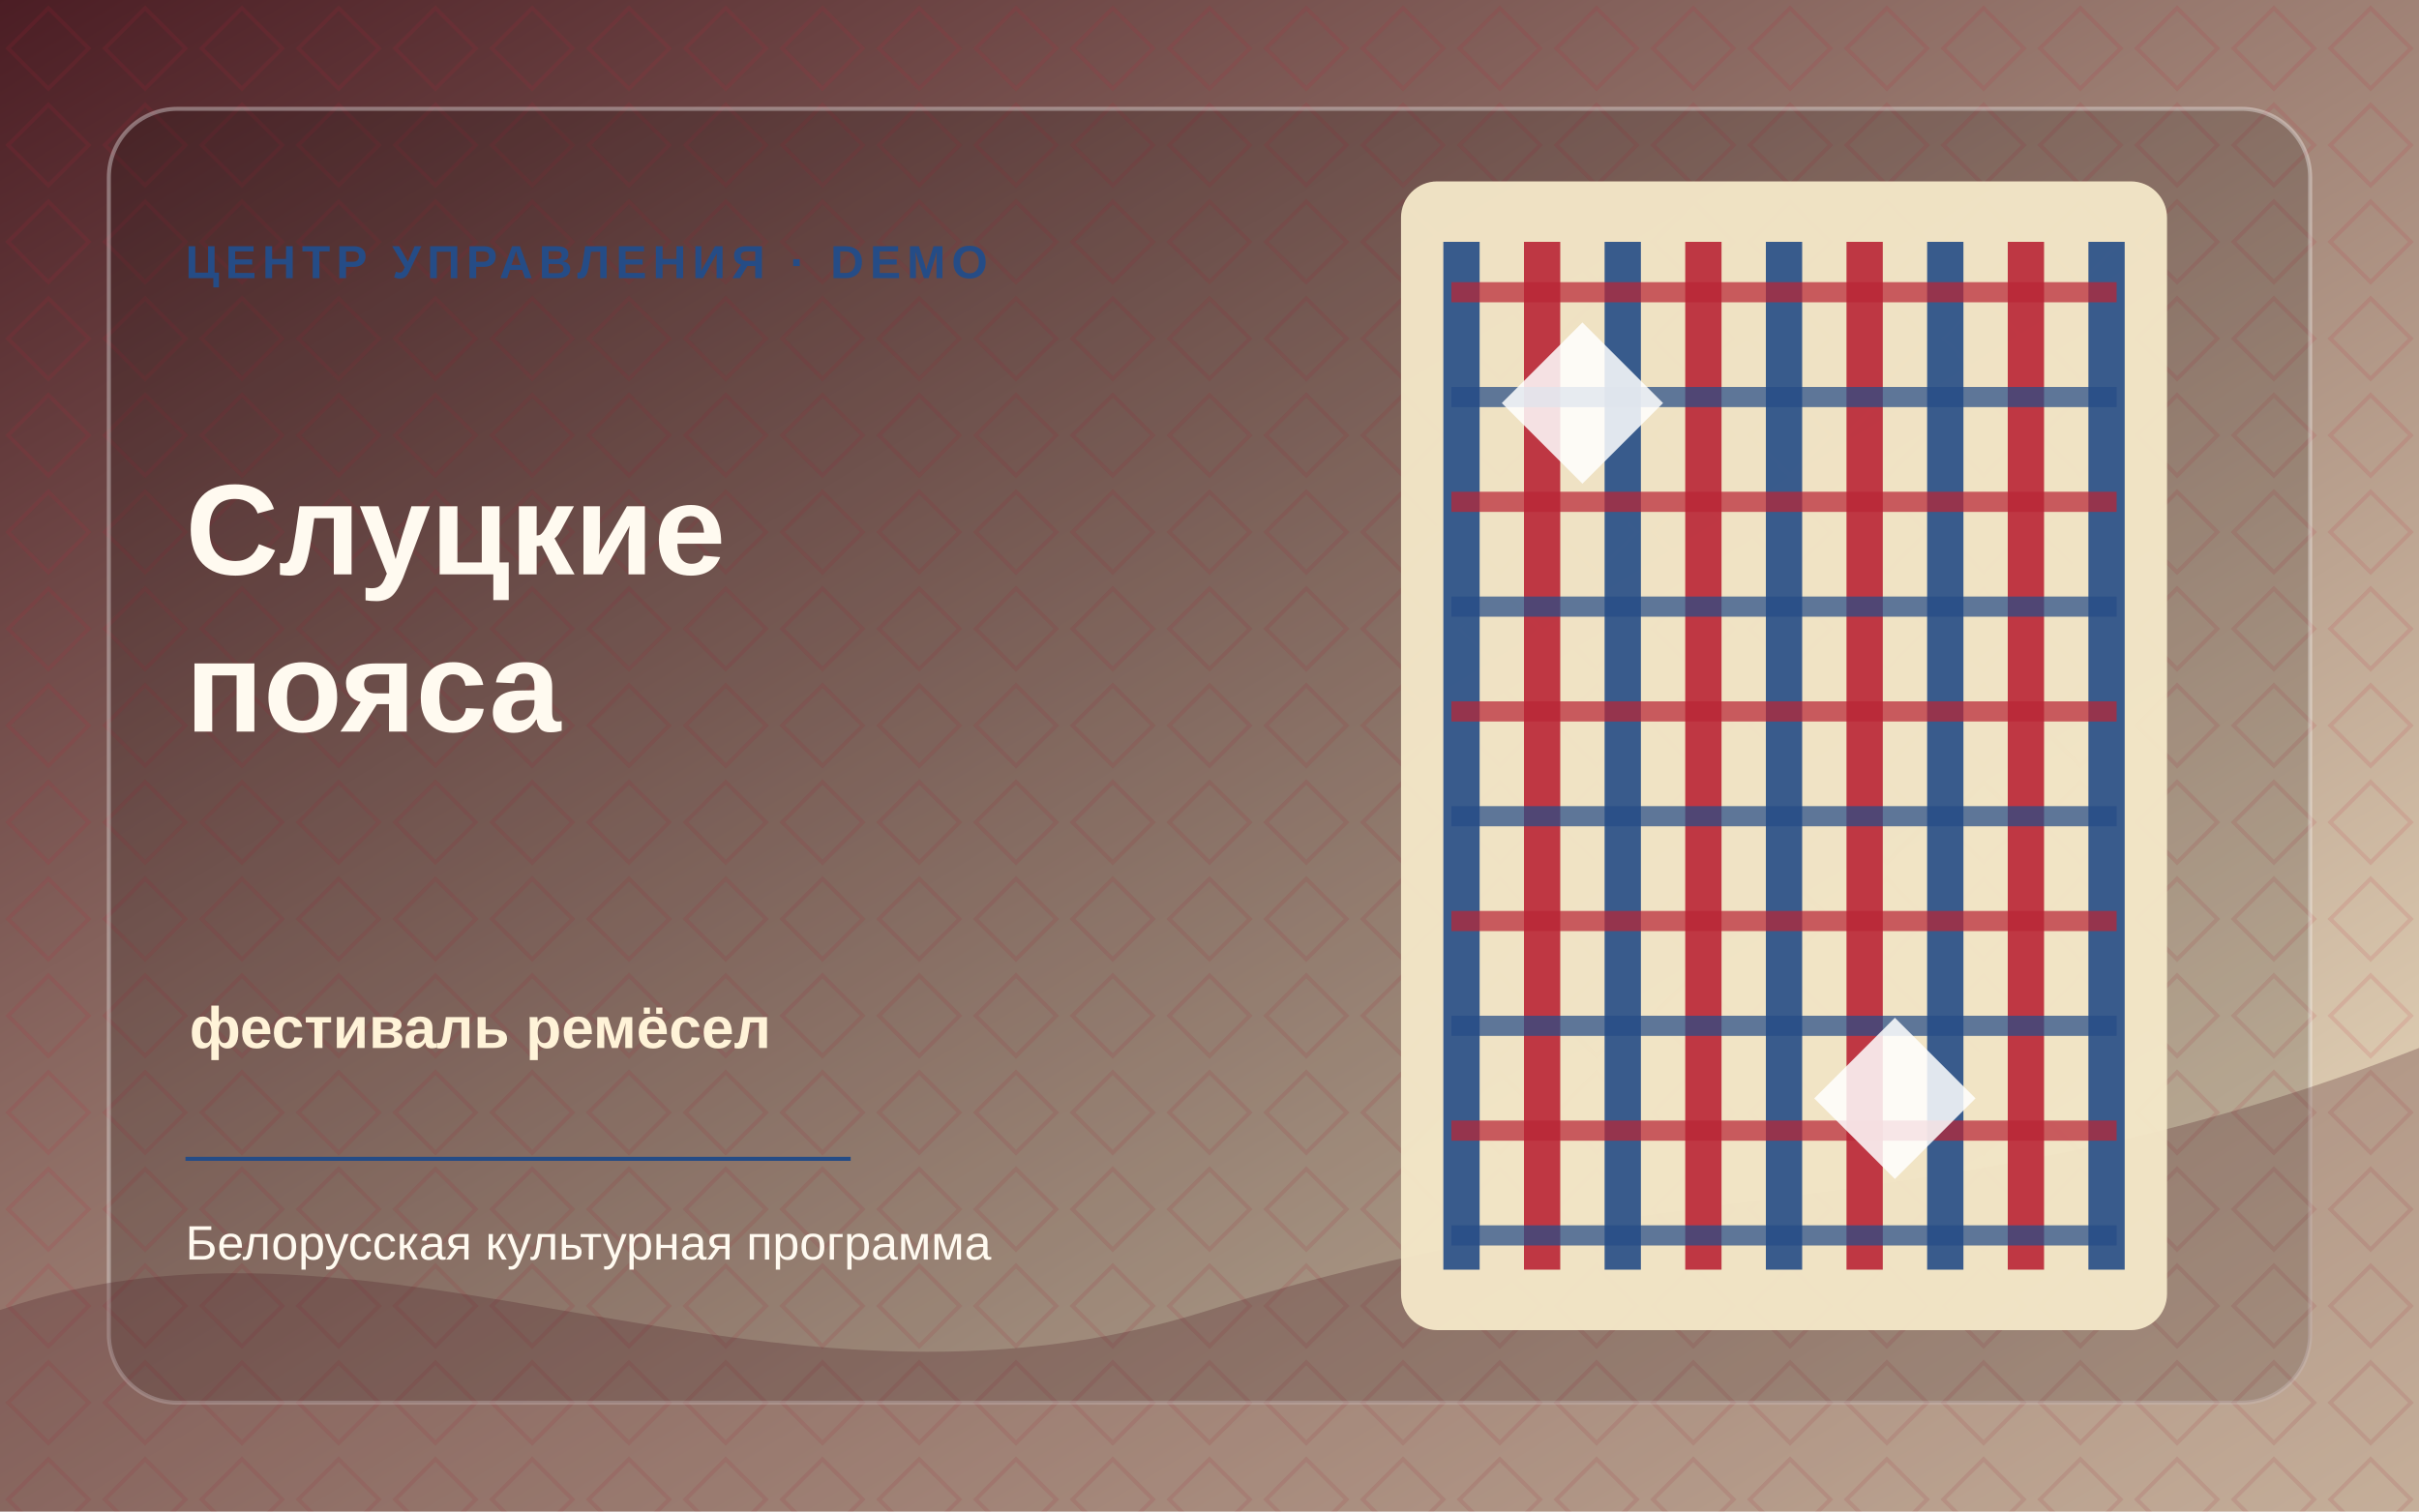
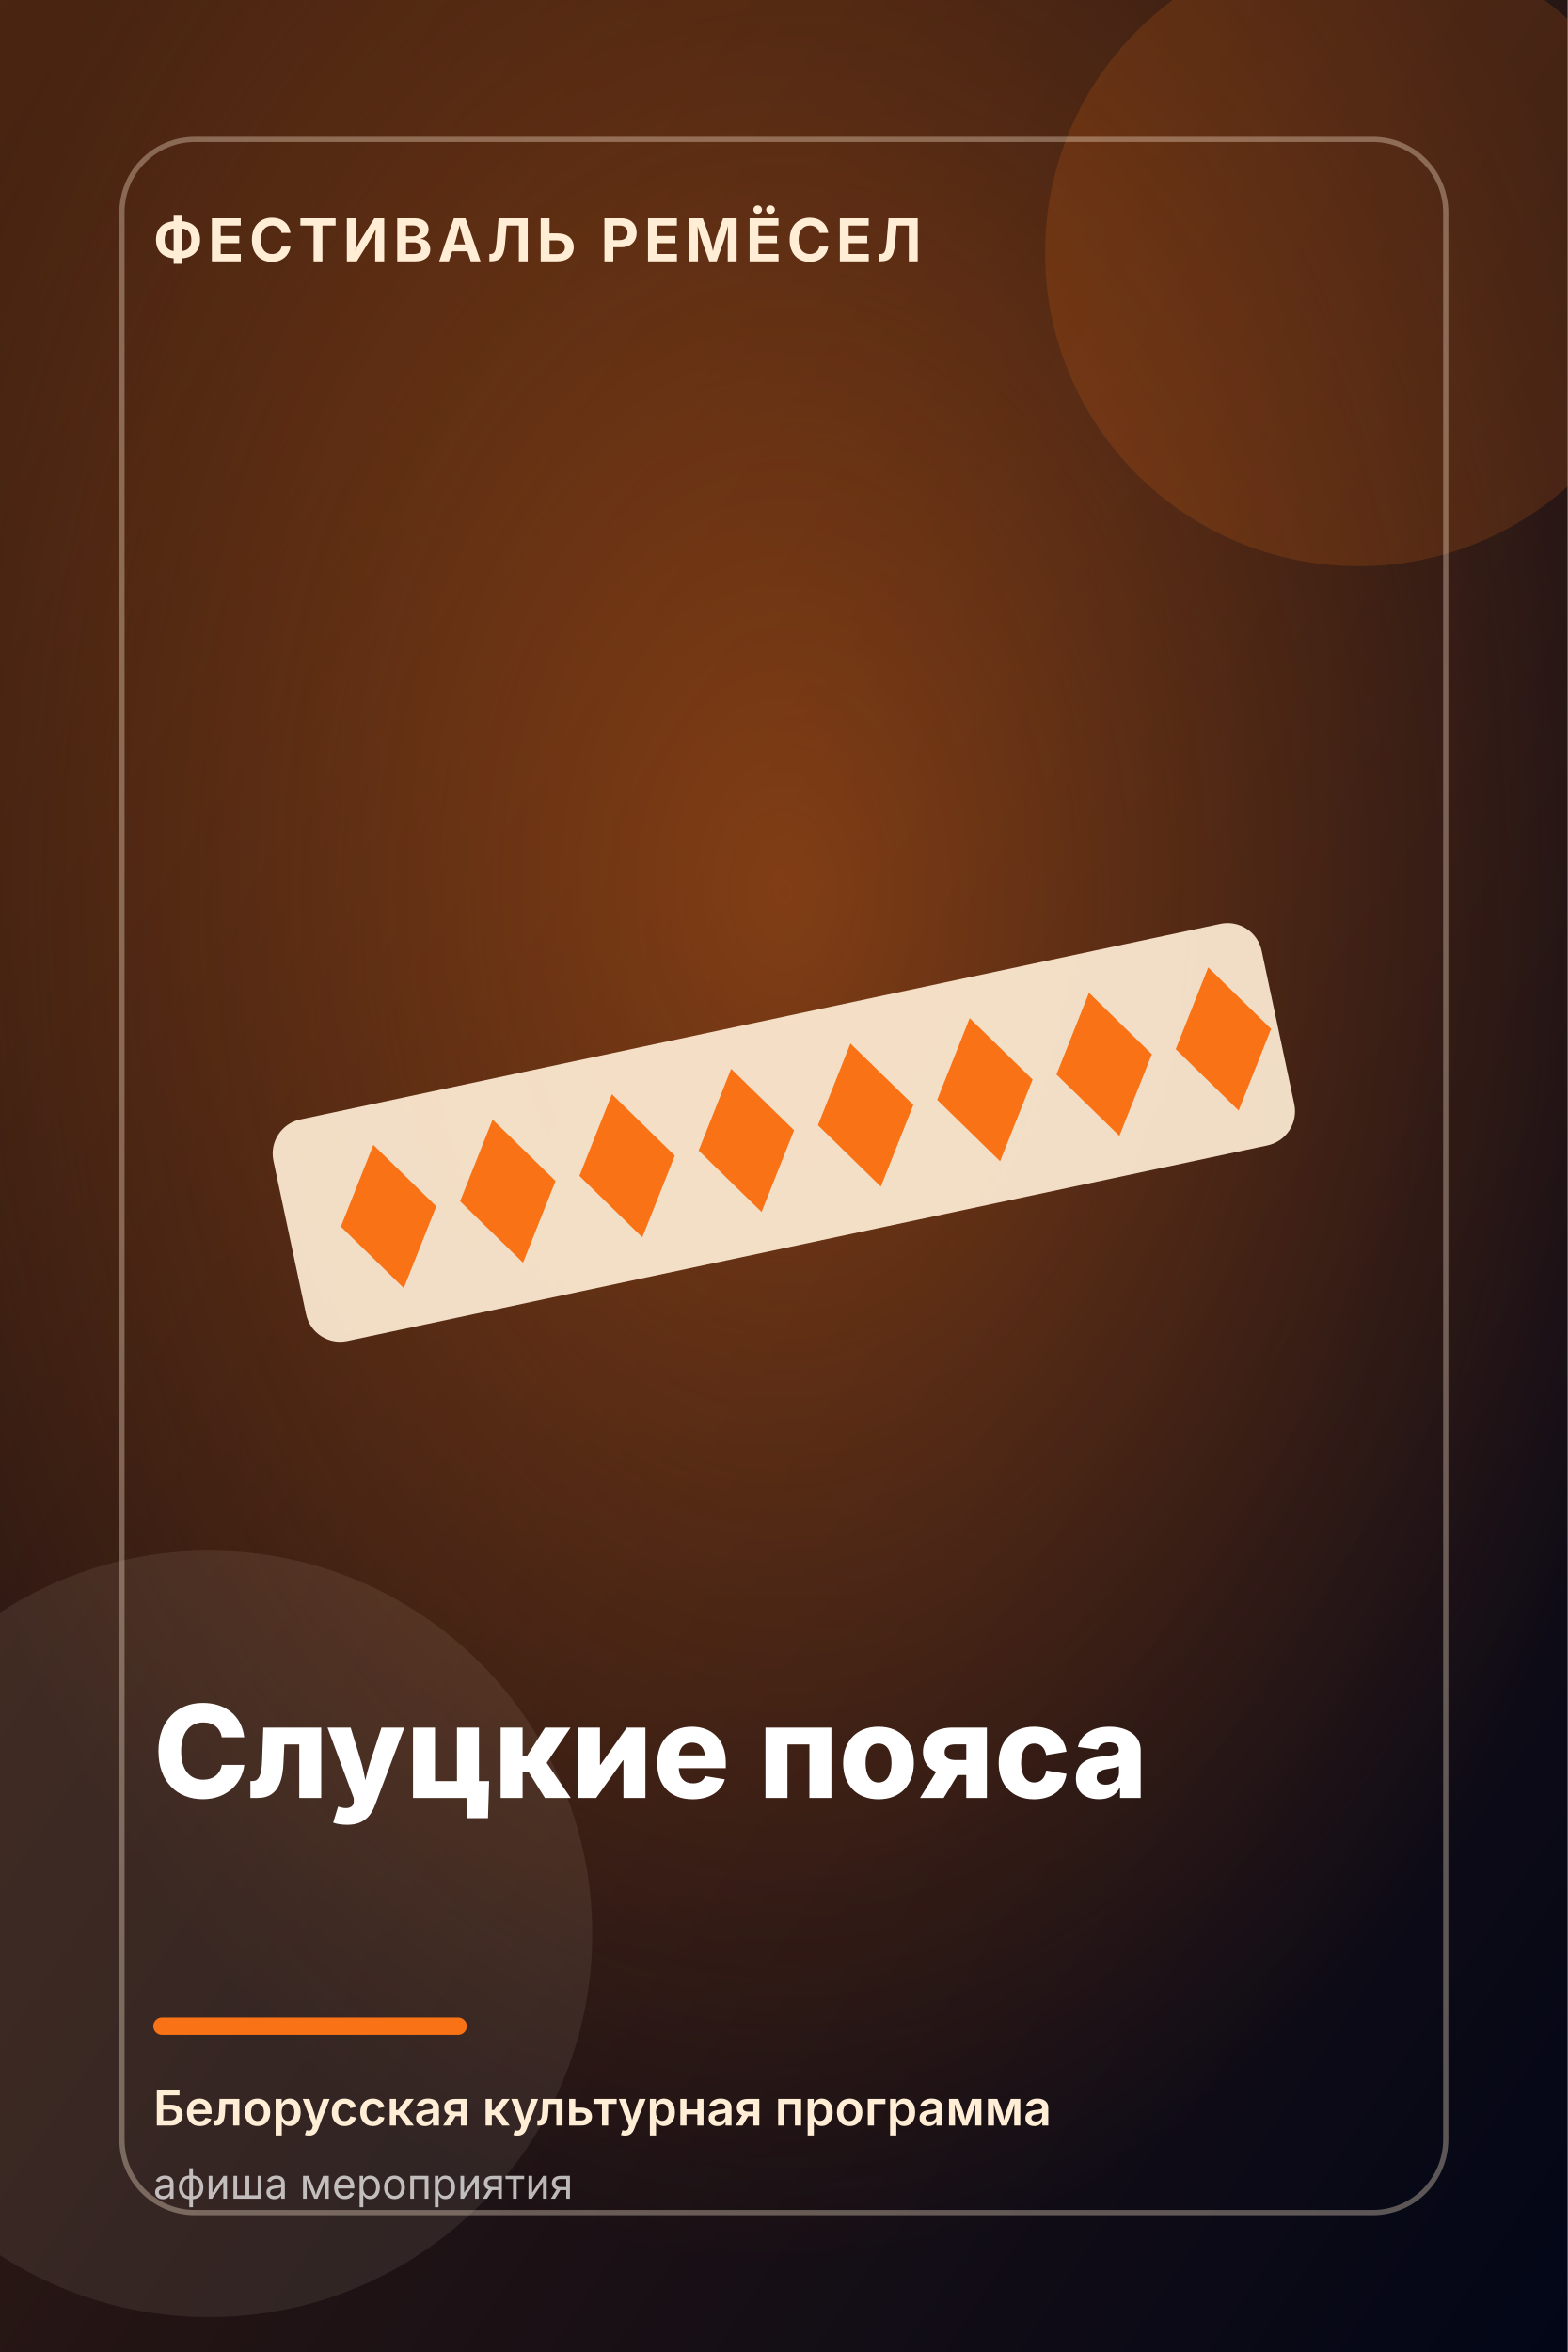
- <svg xmlns="http://www.w3.org/2000/svg" width="1200" height="750" viewBox="0 0 1200 750" role="img" aria-label="Слуцкие пояса">
+ <svg xmlns="http://www.w3.org/2000/svg" width="900" height="1350" viewBox="0 0 900 1350" role="img" aria-labelledby="title desc">
  <defs>
    <linearGradient id="bg" x1="0" y1="0" x2="1" y2="1">
-       <stop offset="0" stop-color="#4b1d24" />
-       <stop offset="1" stop-color="#f5e8c8" />
+       <stop offset="0" stop-color="#4a2511" />
+       <stop offset="1" stop-color="#020617" />
    </linearGradient>
-     <pattern id="orn" width="48" height="48" patternUnits="userSpaceOnUse">
-       <path d="M24 4 L44 24 L24 44 L4 24 Z" fill="none" stroke="#b92535" stroke-width="2" opacity="0.22" />
-     </pattern>
+     <radialGradient id="glow" cx="50%" cy="38%" r="58%">
+       <stop offset="0" stop-color="#f97316" stop-opacity="0.42" />
+       <stop offset="1" stop-color="#f97316" stop-opacity="0" />
+     </radialGradient>
  </defs>
-   <rect width="1200" height="750" fill="url(#bg)" />
-   <rect width="1200" height="750" fill="url(#orn)" opacity="0.55" />
-   <rect x="54" y="54" width="1092" height="642" rx="34" fill="rgba(0,0,0,0.16)" stroke="rgba(255,255,255,0.35)" stroke-width="2" />
-   <path d="M0 650 C190 585 380 720 600 650 C820 580 970 610 1200 520 V750 H0 Z" fill="#4b1d24" opacity="0.28" />
-   <g transform="translate(695 90)">
-     <rect width="380" height="570" rx="18" fill="#f5e8c8" opacity="0.95" />
-     <path d="M30 30 V540" stroke="#254c86" stroke-width="18" opacity="0.9" />
-     <path d="M70 30 V540" stroke="#b92535" stroke-width="18" opacity="0.9" />
-     <path d="M110 30 V540" stroke="#254c86" stroke-width="18" opacity="0.9" />
-     <path d="M150 30 V540" stroke="#b92535" stroke-width="18" opacity="0.9" />
-     <path d="M190 30 V540" stroke="#254c86" stroke-width="18" opacity="0.9" />
-     <path d="M230 30 V540" stroke="#b92535" stroke-width="18" opacity="0.9" />
-     <path d="M270 30 V540" stroke="#254c86" stroke-width="18" opacity="0.9" />
-     <path d="M310 30 V540" stroke="#b92535" stroke-width="18" opacity="0.9" />
-     <path d="M350 30 V540" stroke="#254c86" stroke-width="18" opacity="0.9" />
-     <path d="M25 55 H355" stroke="#b92535" stroke-width="10" opacity="0.72" />
-     <path d="M25 107 H355" stroke="#254c86" stroke-width="10" opacity="0.72" />
-     <path d="M25 159 H355" stroke="#b92535" stroke-width="10" opacity="0.72" />
-     <path d="M25 211 H355" stroke="#254c86" stroke-width="10" opacity="0.72" />
-     <path d="M25 263 H355" stroke="#b92535" stroke-width="10" opacity="0.72" />
-     <path d="M25 315 H355" stroke="#254c86" stroke-width="10" opacity="0.72" />
-     <path d="M25 367 H355" stroke="#b92535" stroke-width="10" opacity="0.72" />
-     <path d="M25 419 H355" stroke="#254c86" stroke-width="10" opacity="0.72" />
-     <path d="M25 471 H355" stroke="#b92535" stroke-width="10" opacity="0.72" />
-     <path d="M25 523 H355" stroke="#254c86" stroke-width="10" opacity="0.72" />
-     <path d="M90 70 l40 40 -40 40 -40-40zM245 415 l40 40 -40 40 -40-40z" fill="#ffffff" opacity="0.85" />
+   <rect width="900" height="1350" fill="url(#bg)" />
+   <rect width="900" height="1350" fill="url(#glow)" />
+   <circle cx="780" cy="145" r="180" fill="#f97316" opacity="0.16" />
+   <circle cx="120" cy="1110" r="220" fill="#ffedd5" opacity="0.08" />
+   <g transform="rotate(-12 450 650)">
+     <rect x="160" y="585" width="580" height="130" rx="20" fill="#ffedd5" opacity="0.92" />
+     <g fill="#f97316">
+       <path d="M190 650 l28 -42 l28 42 l-28 42 z" />
+       <path d="M260 650 l28 -42 l28 42 l-28 42 z" />
+       <path d="M330 650 l28 -42 l28 42 l-28 42 z" />
+       <path d="M400 650 l28 -42 l28 42 l-28 42 z" />
+       <path d="M470 650 l28 -42 l28 42 l-28 42 z" />
+       <path d="M540 650 l28 -42 l28 42 l-28 42 z" />
+       <path d="M610 650 l28 -42 l28 42 l-28 42 z" />
+       <path d="M680 650 l28 -42 l28 42 l-28 42 z" />
+     </g>
  </g>
-   <text x="92" y="138" font-family="Arial, sans-serif" font-size="23" font-weight="700" letter-spacing="3" fill="#254c86">ЦЕНТР УПРАВЛЕНИЯ · DEMO</text>
-   <text x="92" y="285" font-family="Arial, sans-serif" font-size="64" font-weight="800" fill="#fffaf0">Слуцкие</text>
-   <text x="92" y="363" font-family="Arial, sans-serif" font-size="64" font-weight="800" fill="#fffaf0">пояса</text>
-   <text x="94" y="520" font-family="Arial, sans-serif" font-size="29" font-weight="600" fill="#fff3d8">фестиваль ремёсел</text>
-   <rect x="92" y="574" width="330" height="2" fill="#254c86" />
-   <text x="92" y="625" font-family="Arial, sans-serif" font-size="24" fill="#fffaf0">Белорусская культурная программа</text>
+   <rect x="70" y="80" width="760" height="1190" rx="42" fill="none" stroke="#ffedd5" stroke-opacity="0.34" stroke-width="3" />
+   <text x="88" y="150" fill="#ffedd5" font-family="Inter, Arial, sans-serif" font-size="34" font-weight="700" letter-spacing="3">ФЕСТИВАЛЬ РЕМЁСЕЛ</text>
+   <text x="88" y="1032" fill="#ffffff" font-family="Inter, Arial, sans-serif" font-size="74" font-weight="800">
+     <tspan x="88" dy="0">Слуцкие пояса</tspan>
+     <tspan x="88" dy="86" />
+   </text>
+   <rect x="88" y="1158" width="180" height="10" rx="5" fill="#f97316" />
+   <text x="88" y="1220" fill="#ffedd5" font-family="Inter, Arial, sans-serif" font-size="28" font-weight="600">Белорусская культурная программа</text>
+   <text x="88" y="1262" fill="#ffffff" fill-opacity="0.70" font-family="Inter, Arial, sans-serif" font-size="24">афиша мероприятия</text>
</svg>
